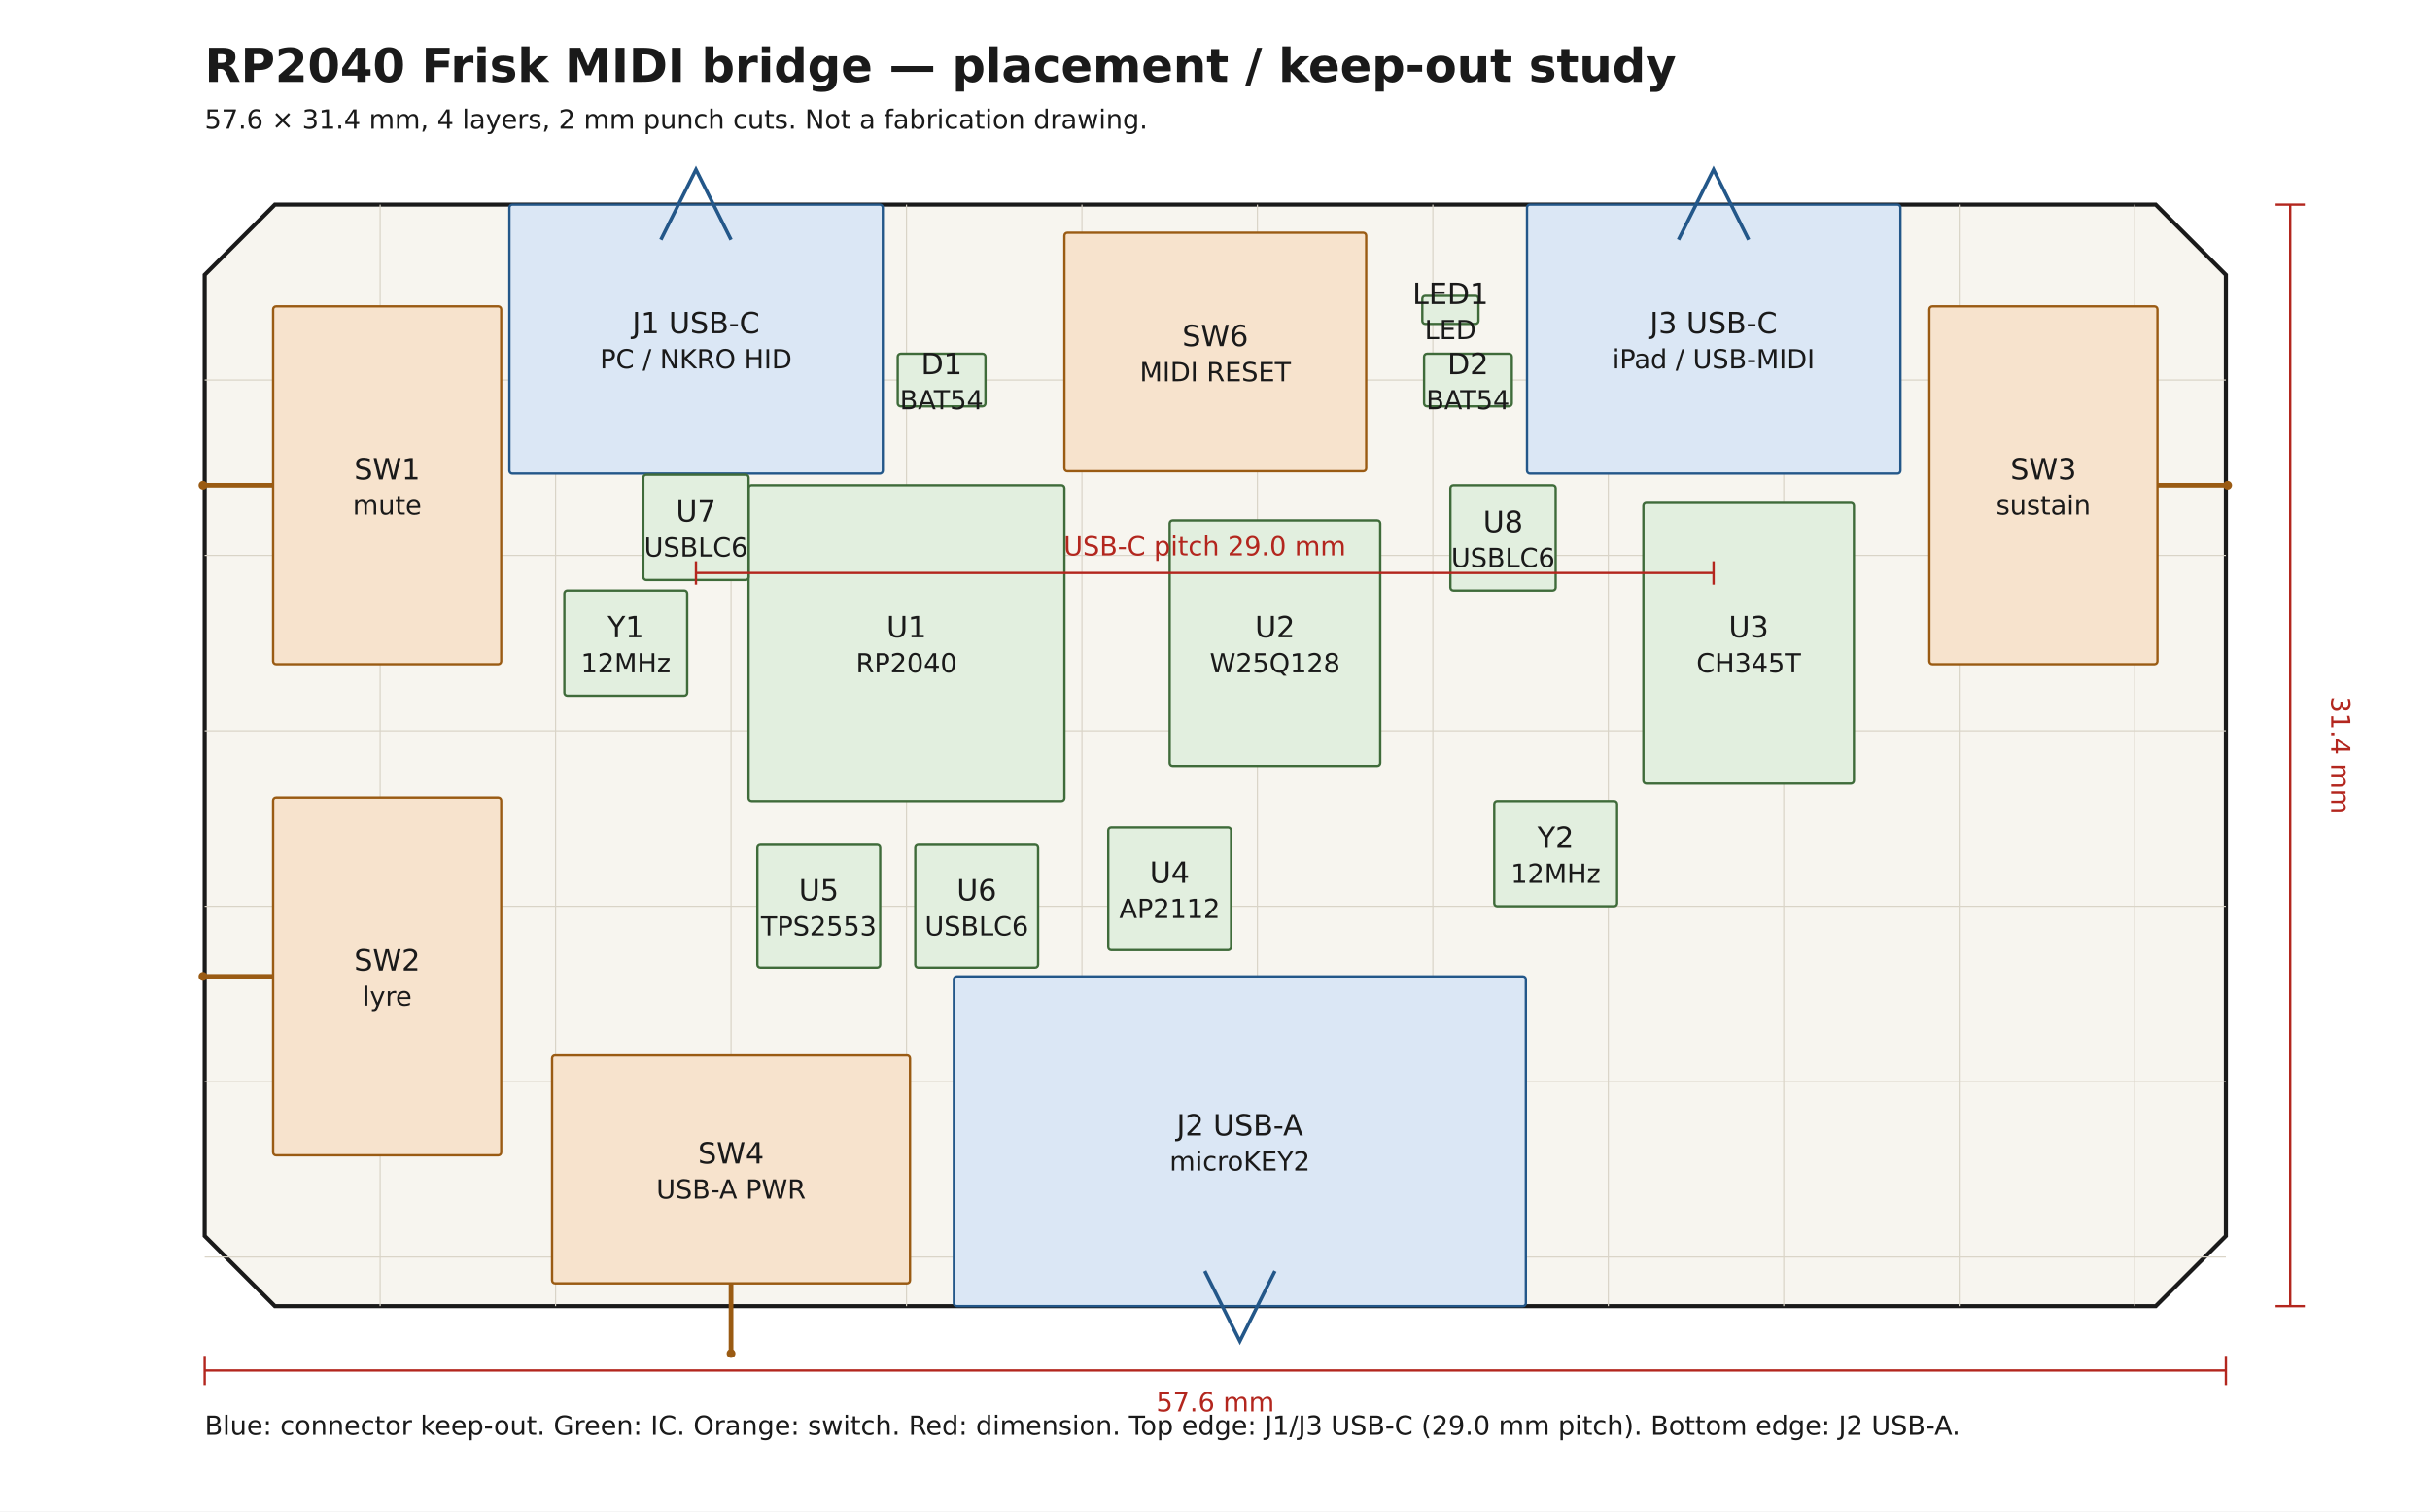
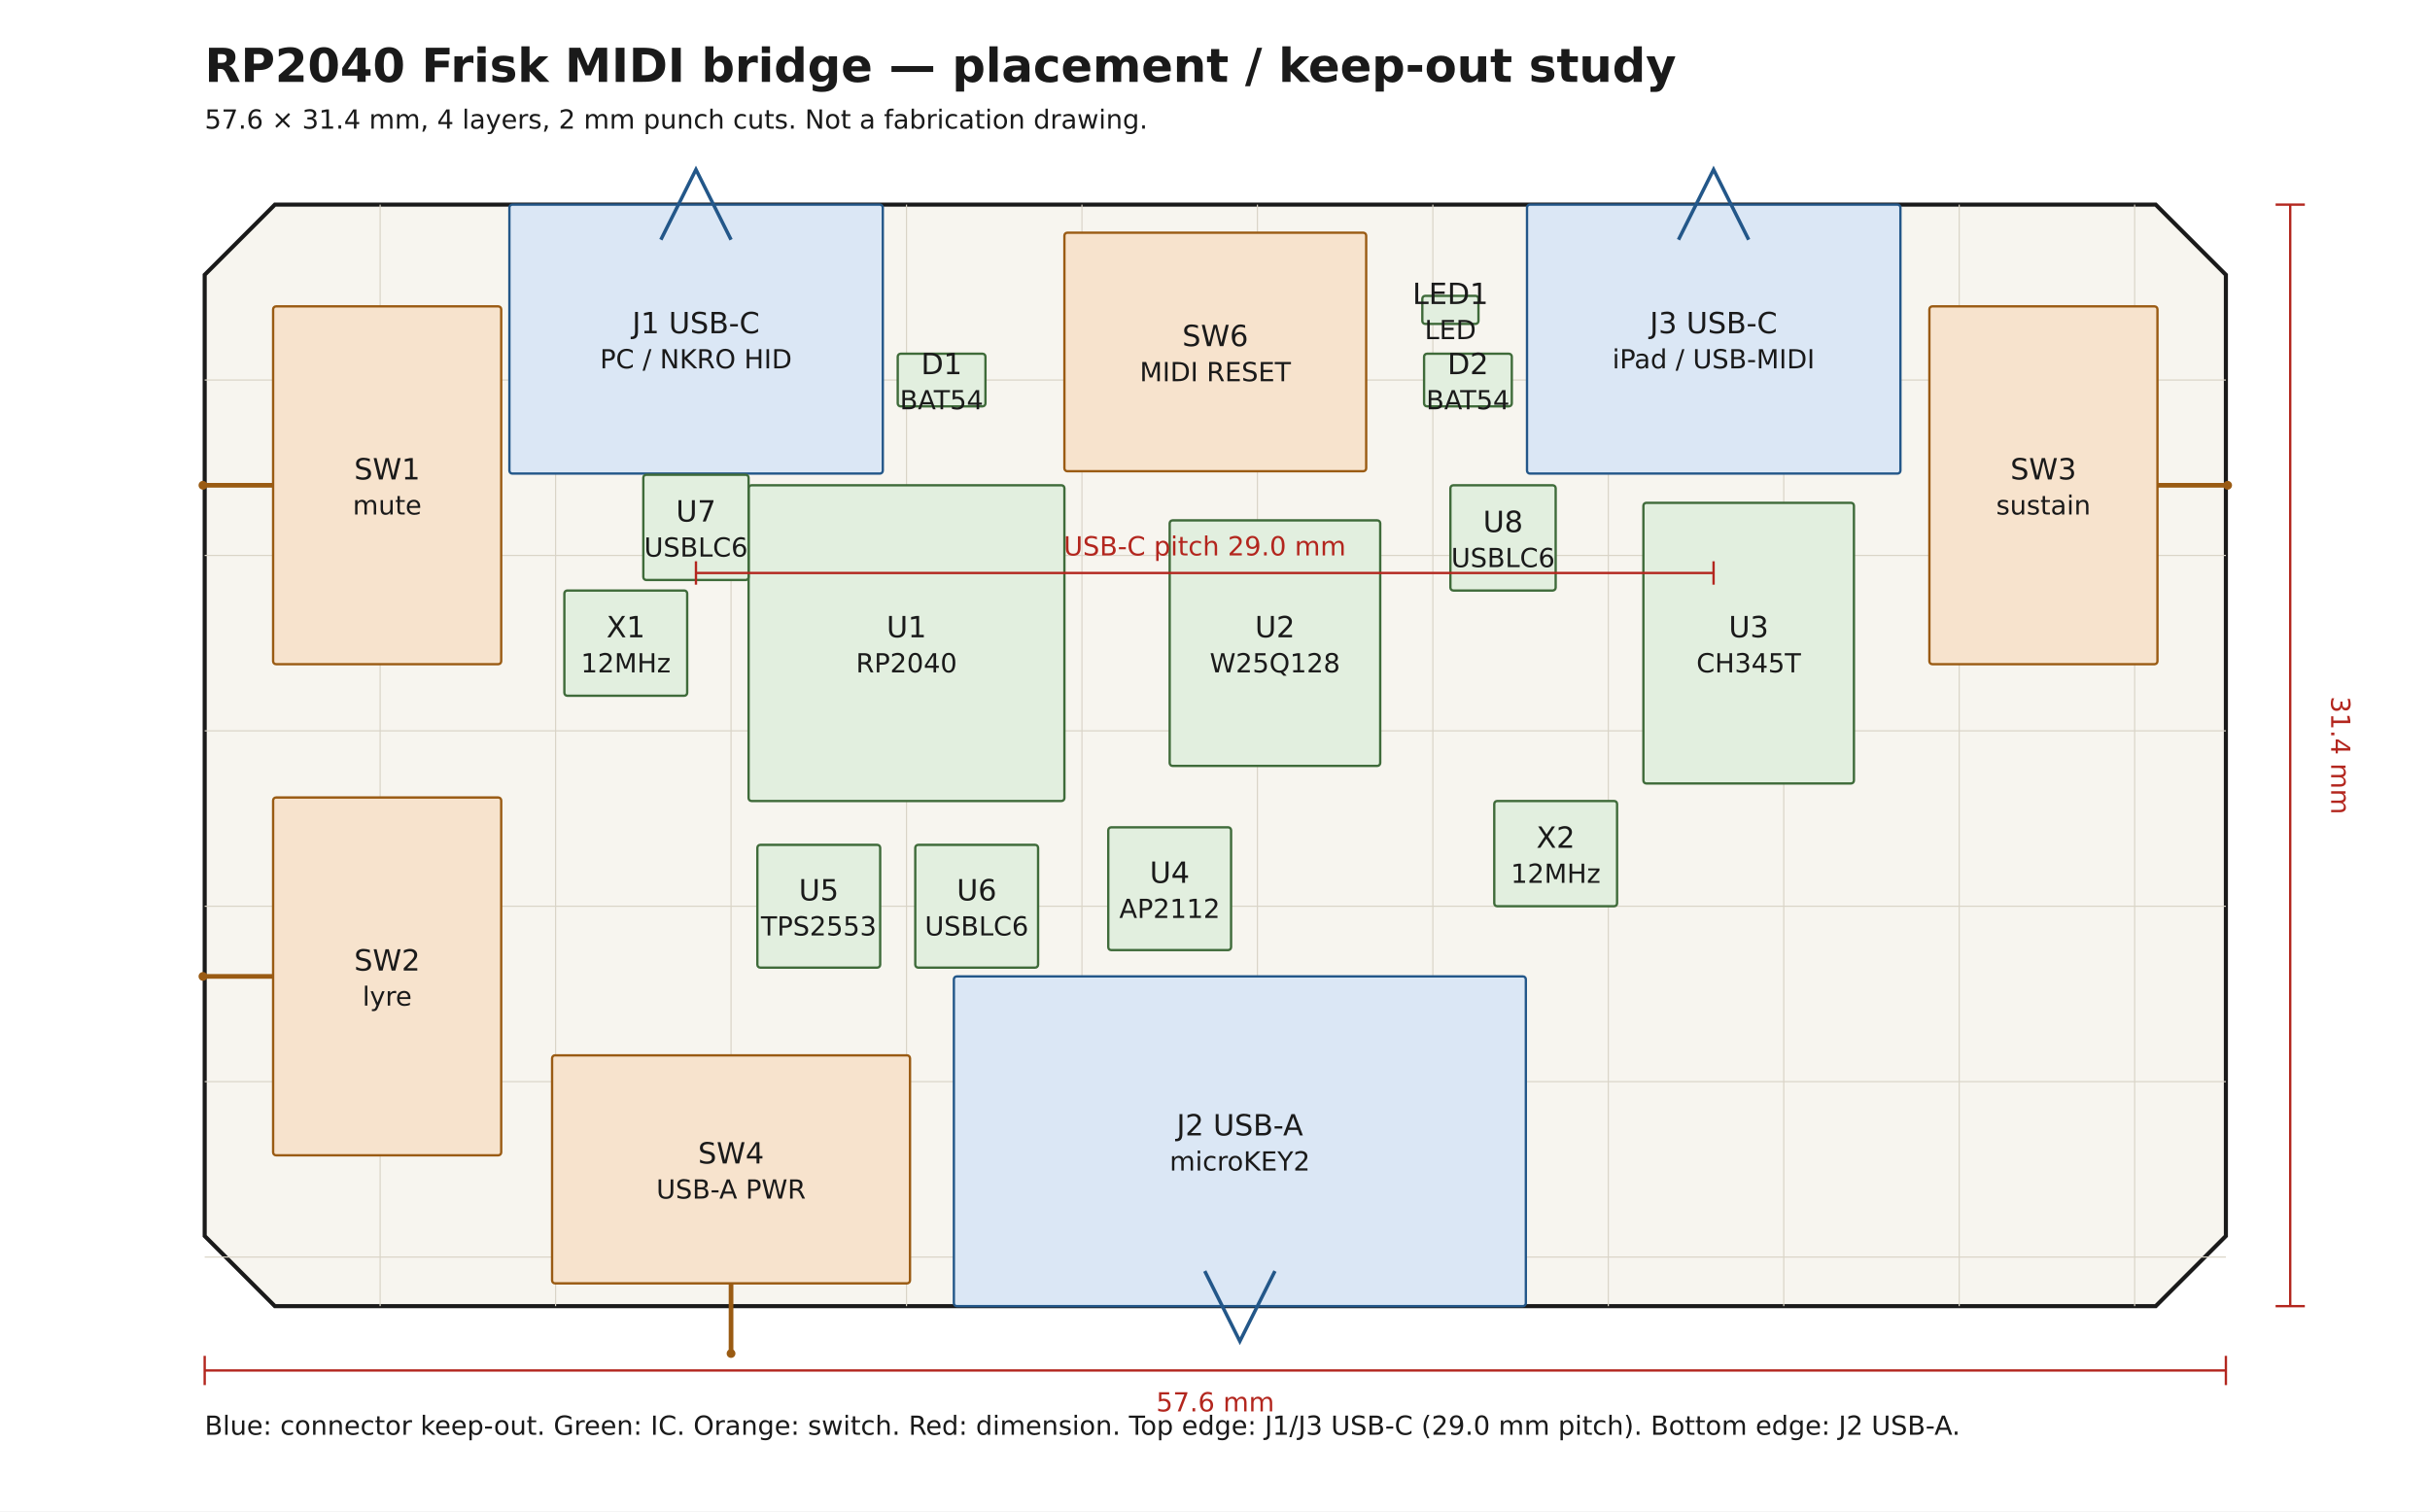
<svg xmlns="http://www.w3.org/2000/svg" width="831" height="517" viewBox="0 0 831 517">
  <rect width="100%" height="100%" fill="#ffffff" />
  <style>text{font-family:'Noto Sans JP','DejaVu Sans',sans-serif;fill:#1a1a1a} .small{font-size:9px} .label{font-size:10px} .title{font-size:16px;font-weight:600} .dim{font-size:9px;fill:#b3261e}</style>
  <polygon points="94.0,70.0 737.2,70.0 761.2,94.0 761.2,422.8 737.2,446.8 94.0,446.8 70.0,422.8 70.0,94.0" fill="#f7f5ef" stroke="#1a1a1a" stroke-width="1.4" />
  <line x1="130.0" y1="70.0" x2="130.0" y2="446.8" stroke="#d9d4c7" stroke-width="0.4" />
  <line x1="190.0" y1="70.0" x2="190.0" y2="446.8" stroke="#d9d4c7" stroke-width="0.4" />
  <line x1="250.0" y1="70.0" x2="250.0" y2="446.8" stroke="#d9d4c7" stroke-width="0.4" />
  <line x1="310.0" y1="70.0" x2="310.0" y2="446.8" stroke="#d9d4c7" stroke-width="0.4" />
  <line x1="370.0" y1="70.0" x2="370.0" y2="446.8" stroke="#d9d4c7" stroke-width="0.4" />
  <line x1="430.0" y1="70.0" x2="430.0" y2="446.8" stroke="#d9d4c7" stroke-width="0.4" />
  <line x1="490.0" y1="70.0" x2="490.0" y2="446.8" stroke="#d9d4c7" stroke-width="0.4" />
  <line x1="550.0" y1="70.0" x2="550.0" y2="446.8" stroke="#d9d4c7" stroke-width="0.4" />
  <line x1="610.0" y1="70.0" x2="610.0" y2="446.8" stroke="#d9d4c7" stroke-width="0.4" />
  <line x1="670.0" y1="70.0" x2="670.0" y2="446.8" stroke="#d9d4c7" stroke-width="0.4" />
  <line x1="730.0" y1="70.0" x2="730.0" y2="446.8" stroke="#d9d4c7" stroke-width="0.4" />
  <line x1="70.0" y1="130.0" x2="761.2" y2="130.0" stroke="#d9d4c7" stroke-width="0.4" />
  <line x1="70.0" y1="190.0" x2="761.2" y2="190.0" stroke="#d9d4c7" stroke-width="0.4" />
  <line x1="70.0" y1="250.0" x2="761.2" y2="250.0" stroke="#d9d4c7" stroke-width="0.4" />
  <line x1="70.0" y1="310.0" x2="761.2" y2="310.0" stroke="#d9d4c7" stroke-width="0.4" />
  <line x1="70.0" y1="370.0" x2="761.2" y2="370.0" stroke="#d9d4c7" stroke-width="0.4" />
  <line x1="70.0" y1="430.0" x2="761.2" y2="430.0" stroke="#d9d4c7" stroke-width="0.4" />
  <rect x="174.2" y="70.0" width="127.7" height="92.0" rx="1" fill="#dbe7f5" stroke="#235789" stroke-width="0.8" />
  <text x="238.0" y="114.0" text-anchor="middle" class="label">J1 USB-C</text>
  <text x="238.0" y="126.0" text-anchor="middle" class="small">PC / NKRO HID</text>
  <path d="M 226.0 82.0 L 238.0 58.0 L 250.0 82.0" fill="none" stroke="#235789" stroke-width="1.2" />
  <rect x="522.2" y="70.0" width="127.7" height="92.0" rx="1" fill="#dbe7f5" stroke="#235789" stroke-width="0.8" />
  <text x="586.0" y="114.0" text-anchor="middle" class="label">J3 USB-C</text>
  <text x="586.0" y="126.0" text-anchor="middle" class="small">iPad / USB-MIDI</text>
  <path d="M 574.0 82.0 L 586.0 58.0 L 598.0 82.0" fill="none" stroke="#235789" stroke-width="1.2" />
  <rect x="326.2" y="334.0" width="195.6" height="112.8" rx="1" fill="#dbe7f5" stroke="#235789" stroke-width="0.8" />
  <text x="424.0" y="388.4" text-anchor="middle" class="label">J2 USB-A</text>
  <text x="424.0" y="400.4" text-anchor="middle" class="small">microKEY2</text>
  <path d="M 412.0 434.8 L 424.0 458.8 L 436.0 434.8" fill="none" stroke="#235789" stroke-width="1.2" />
  <rect x="256.0" y="166.0" width="108.0" height="108.0" rx="1" fill="#e2efdf" stroke="#3f6b3a" stroke-width="0.8" />
  <text x="310.0" y="218.0" text-anchor="middle" class="label">U1</text>
  <text x="310.0" y="230.0" text-anchor="middle" class="small">RP2040</text>
  <rect x="400.0" y="178.0" width="72.0" height="84.0" rx="1" fill="#e2efdf" stroke="#3f6b3a" stroke-width="0.8" />
  <text x="436.0" y="218.0" text-anchor="middle" class="label">U2</text>
  <text x="436.0" y="230.0" text-anchor="middle" class="small">W25Q128</text>
  <rect x="562.0" y="172.0" width="72.0" height="96.0" rx="1" fill="#e2efdf" stroke="#3f6b3a" stroke-width="0.8" />
  <text x="598.0" y="218.0" text-anchor="middle" class="label">U3</text>
  <text x="598.0" y="230.0" text-anchor="middle" class="small">CH345T</text>
  <rect x="379.0" y="283.0" width="42.0" height="42.0" rx="1" fill="#e2efdf" stroke="#3f6b3a" stroke-width="0.8" />
  <text x="400.0" y="302.0" text-anchor="middle" class="label">U4</text>
  <text x="400.0" y="314.0" text-anchor="middle" class="small">AP2112</text>
  <rect x="259.0" y="289.0" width="42.0" height="42.0" rx="1" fill="#e2efdf" stroke="#3f6b3a" stroke-width="0.8" />
  <text x="280.0" y="308.0" text-anchor="middle" class="label">U5</text>
  <text x="280.0" y="320.0" text-anchor="middle" class="small">TPS2553</text>
  <rect x="313.0" y="289.0" width="42.0" height="42.0" rx="1" fill="#e2efdf" stroke="#3f6b3a" stroke-width="0.8" />
  <text x="334.0" y="308.0" text-anchor="middle" class="label">U6</text>
  <text x="334.0" y="320.0" text-anchor="middle" class="small">USBLC6</text>
  <rect x="220.0" y="162.4" width="36.0" height="36.0" rx="1" fill="#e2efdf" stroke="#3f6b3a" stroke-width="0.8" />
  <text x="238.0" y="178.4" text-anchor="middle" class="label">U7</text>
  <text x="238.0" y="190.4" text-anchor="middle" class="small">USBLC6</text>
  <rect x="496.0" y="166.0" width="36.0" height="36.0" rx="1" fill="#e2efdf" stroke="#3f6b3a" stroke-width="0.8" />
  <text x="514.0" y="182.0" text-anchor="middle" class="label">U8</text>
  <text x="514.0" y="194.0" text-anchor="middle" class="small">USBLC6</text>
  <rect x="193.0" y="202.0" width="42.0" height="36.0" rx="1" fill="#e2efdf" stroke="#3f6b3a" stroke-width="0.8" />
-   <text x="214.0" y="218.0" text-anchor="middle" class="label">Y1</text>
+   <text x="214.0" y="218.0" text-anchor="middle" class="label">X1</text>
  <text x="214.0" y="230.0" text-anchor="middle" class="small">12MHz</text>
  <rect x="511.0" y="274.0" width="42.0" height="36.0" rx="1" fill="#e2efdf" stroke="#3f6b3a" stroke-width="0.8" />
-   <text x="532.0" y="290.0" text-anchor="middle" class="label">Y2</text>
+   <text x="532.0" y="290.0" text-anchor="middle" class="label">X2</text>
  <text x="532.0" y="302.0" text-anchor="middle" class="small">12MHz</text>
  <rect x="307.0" y="121.0" width="30.0" height="18.0" rx="1" fill="#e2efdf" stroke="#3f6b3a" stroke-width="0.8" />
  <text x="322.0" y="128.0" text-anchor="middle" class="label">D1</text>
  <text x="322.0" y="140.0" text-anchor="middle" class="small">BAT54</text>
  <rect x="487.0" y="121.0" width="30.0" height="18.0" rx="1" fill="#e2efdf" stroke="#3f6b3a" stroke-width="0.8" />
  <text x="502.0" y="128.0" text-anchor="middle" class="label">D2</text>
  <text x="502.0" y="140.0" text-anchor="middle" class="small">BAT54</text>
  <rect x="486.4" y="101.2" width="19.2" height="9.6" rx="1" fill="#e2efdf" stroke="#3f6b3a" stroke-width="0.8" />
  <text x="496.0" y="104.0" text-anchor="middle" class="label">LED1</text>
  <text x="496.0" y="116.0" text-anchor="middle" class="small">LED</text>
  <rect x="93.4" y="104.8" width="78.0" height="122.4" rx="1" fill="#f7e3cd" stroke="#9a5b13" stroke-width="0.8" />
  <text x="132.4" y="164.0" text-anchor="middle" class="label">SW1</text>
  <text x="132.4" y="176.0" text-anchor="middle" class="small">mute</text>
  <line x1="93.4" y1="166.0" x2="69.4" y2="166.0" stroke="#9a5b13" stroke-width="1.6" />
  <circle cx="69.4" cy="166.0" r="1.5" fill="#9a5b13" />
  <rect x="93.4" y="272.8" width="78.0" height="122.4" rx="1" fill="#f7e3cd" stroke="#9a5b13" stroke-width="0.8" />
  <text x="132.4" y="332.0" text-anchor="middle" class="label">SW2</text>
  <text x="132.4" y="344.0" text-anchor="middle" class="small">lyre</text>
  <line x1="93.4" y1="334.0" x2="69.4" y2="334.0" stroke="#9a5b13" stroke-width="1.6" />
  <circle cx="69.4" cy="334.0" r="1.5" fill="#9a5b13" />
  <rect x="659.8" y="104.8" width="78.0" height="122.4" rx="1" fill="#f7e3cd" stroke="#9a5b13" stroke-width="0.8" />
  <text x="698.8" y="164.0" text-anchor="middle" class="label">SW3</text>
  <text x="698.8" y="176.0" text-anchor="middle" class="small">sustain</text>
  <line x1="737.8" y1="166.0" x2="761.8" y2="166.0" stroke="#9a5b13" stroke-width="1.6" />
  <circle cx="761.8" cy="166.0" r="1.5" fill="#9a5b13" />
  <rect x="188.8" y="361.0" width="122.4" height="78.0" rx="1" fill="#f7e3cd" stroke="#9a5b13" stroke-width="0.8" />
  <text x="250.0" y="398.0" text-anchor="middle" class="label">SW4</text>
  <text x="250.0" y="410.0" text-anchor="middle" class="small">USB-A PWR</text>
  <line x1="250.0" y1="439.0" x2="250.0" y2="463.0" stroke="#9a5b13" stroke-width="1.6" />
  <circle cx="250.0" cy="463.0" r="1.5" fill="#9a5b13" />
  <rect x="364.0" y="79.6" width="103.2" height="81.6" rx="1" fill="#f7e3cd" stroke="#9a5b13" stroke-width="0.8" />
  <text x="415.6" y="118.4" text-anchor="middle" class="label">SW6</text>
  <text x="415.6" y="130.4" text-anchor="middle" class="small">MIDI RESET</text>
  <line x1="238.0" y1="196.0" x2="586.0" y2="196.0" stroke="#b3261e" stroke-width="0.8" />
  <line x1="238.0" y1="192.0" x2="238.0" y2="200.0" stroke="#b3261e" stroke-width="0.8" />
  <line x1="586.0" y1="192.0" x2="586.0" y2="200.0" stroke="#b3261e" stroke-width="0.8" />
  <text x="412.0" y="190.0" text-anchor="middle" class="dim">USB-C pitch 29.0 mm</text>
  <line x1="70.0" y1="468.8" x2="761.2" y2="468.8" stroke="#b3261e" stroke-width="0.8" />
  <line x1="70.0" y1="463.8" x2="70.0" y2="473.8" stroke="#b3261e" stroke-width="0.8" />
  <line x1="761.2" y1="463.8" x2="761.2" y2="473.8" stroke="#b3261e" stroke-width="0.8" />
  <text x="415.6" y="482.8" text-anchor="middle" class="dim">57.6 mm</text>
  <line x1="783.2" y1="70.0" x2="783.2" y2="446.8" stroke="#b3261e" stroke-width="0.8" />
  <line x1="778.2" y1="70.0" x2="788.2" y2="70.0" stroke="#b3261e" stroke-width="0.8" />
  <line x1="778.2" y1="446.8" x2="788.2" y2="446.8" stroke="#b3261e" stroke-width="0.8" />
  <text x="797.2" y="258.4" text-anchor="middle" class="dim" transform="rotate(90 797.2 258.4)">31.4 mm</text>
  <text x="70.0" y="28" class="title">RP2040 Frisk MIDI bridge — placement / keep-out study</text>
  <text x="70.0" y="44" class="small">57.6 × 31.4 mm, 4 layers, 2 mm punch cuts. Not a fabrication drawing.</text>
  <text x="70.0" y="490.8" class="small">Blue: connector keep-out. Green: IC. Orange: switch. Red: dimension. Top edge: J1/J3 USB-C (29.0 mm pitch). Bottom edge: J2 USB-A.</text>
</svg>
